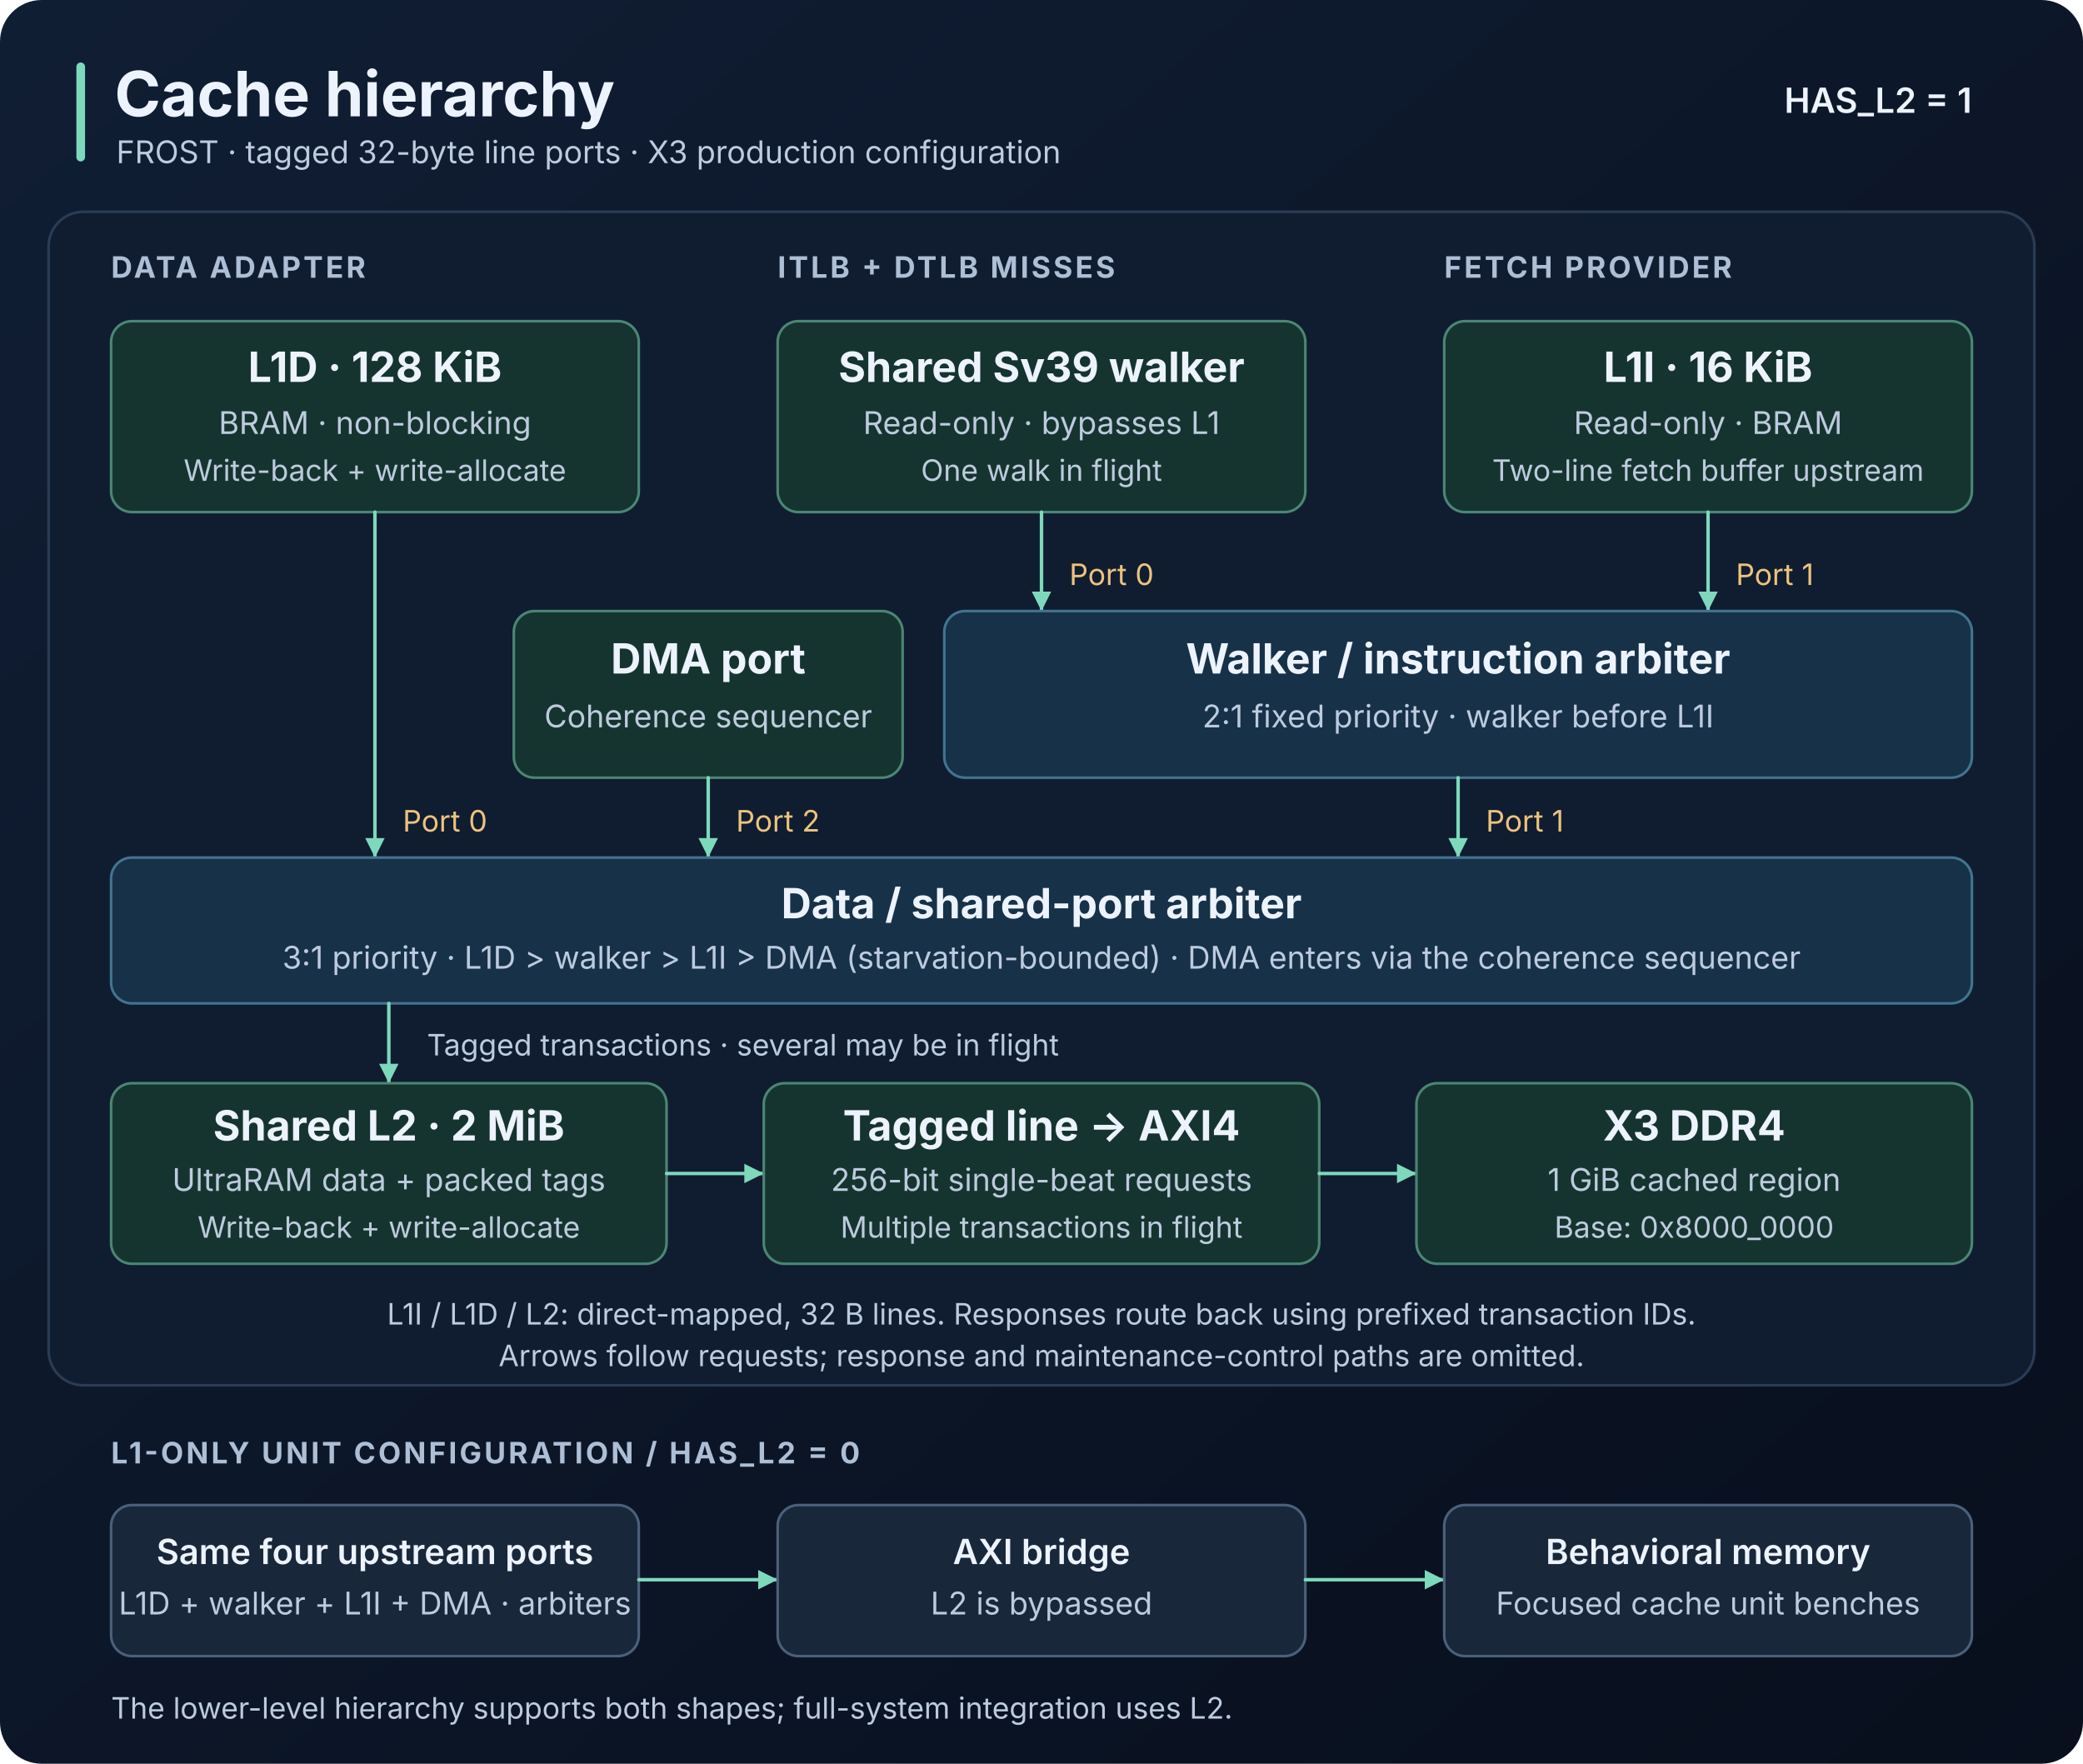
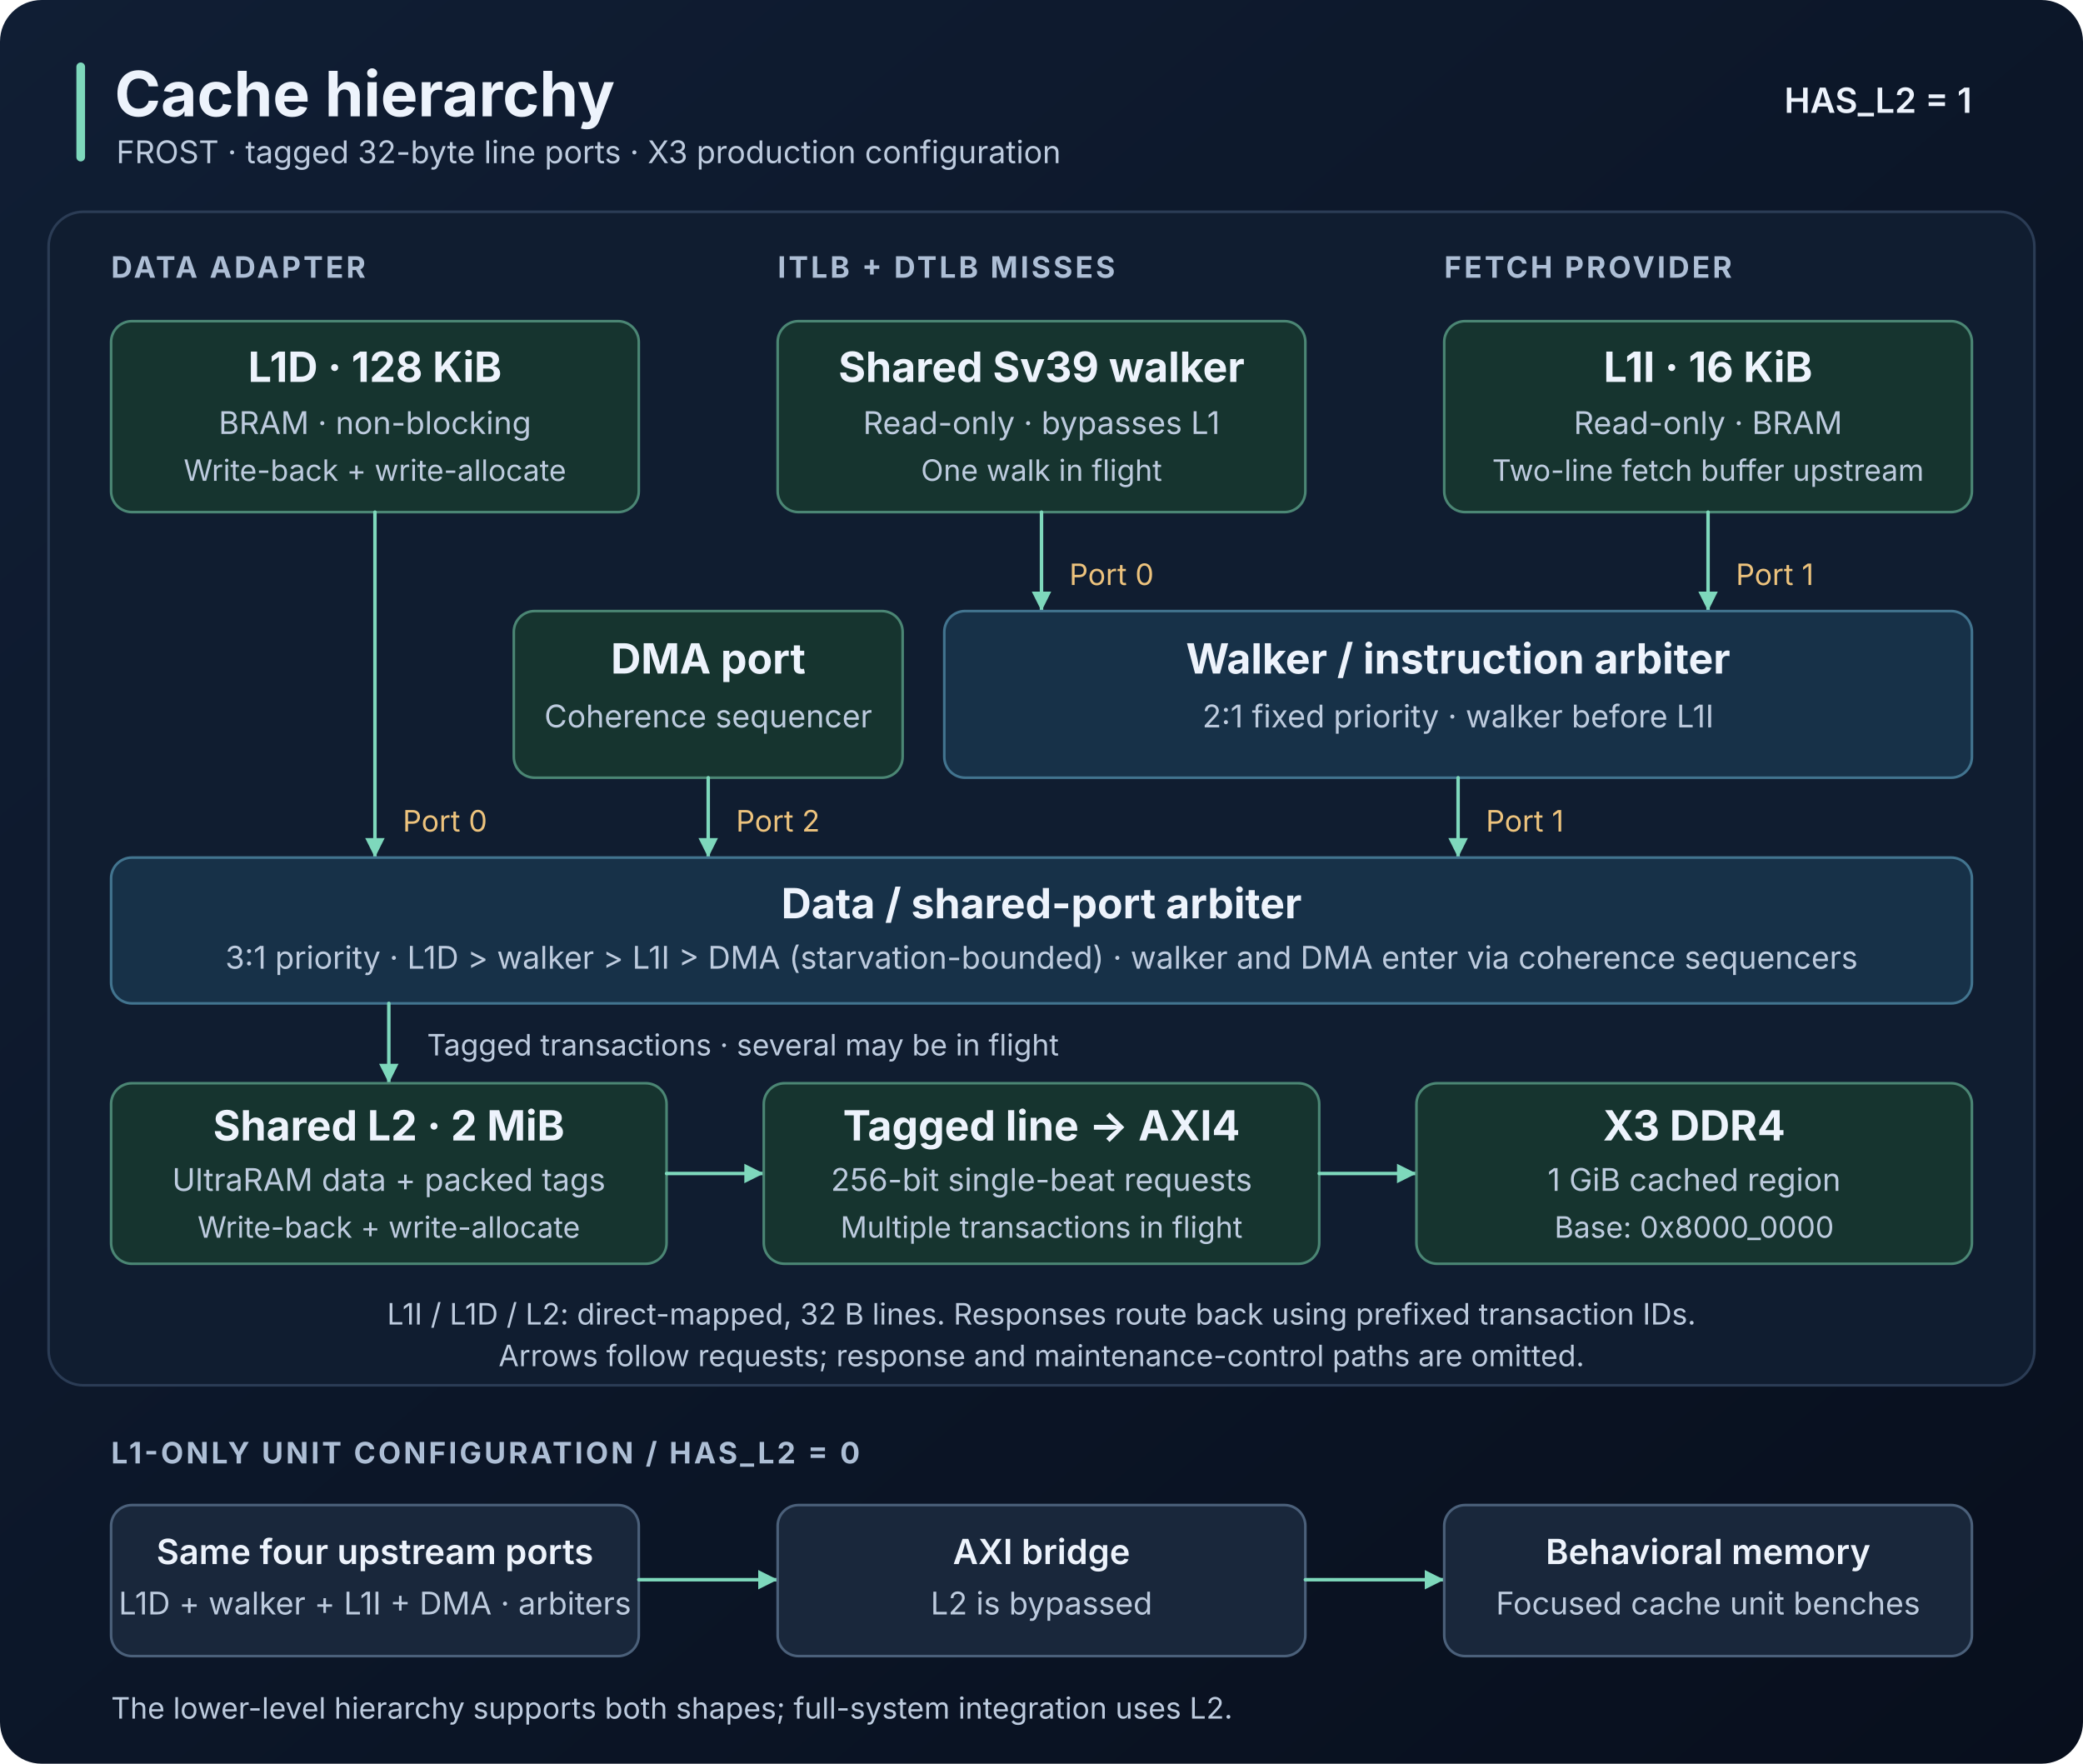
<svg xmlns="http://www.w3.org/2000/svg" width="1200" height="1016" viewBox="0 0 1200 1016" role="img" aria-labelledby="title desc">
  <defs>
    <linearGradient id="background" x2="1" y2="1">
      <stop stop-color="#101e34" />
      <stop offset="1" stop-color="#080f1d" />
    </linearGradient>
    <marker id="arrow" viewBox="0 0 10 10" refX="9" refY="5" markerWidth="7" markerHeight="7" orient="auto">
      <path d="M 1 1 L 9 5 L 1 9 Z" fill="#7ed8bc" />
    </marker>
    <style>
      text { font-family: -apple-system, BlinkMacSystemFont, "Segoe UI", sans-serif; fill: #edf3fc; }
      .heading { font-size: 24px; font-weight: 650; }
      .label { font-size: 20px; font-weight: 600; }
      .body { font-size: 18px; fill: #bdcbde; }
      .small { font-size: 17px; fill: #bdcbde; }
      .section { font-size: 17px; font-weight: 650; letter-spacing: 1.5px; fill: #adbed5; }
      .center { text-anchor: middle; }
      .panel { fill: #101d30; stroke: #2b3c55; stroke-width: 1.5; }
      .memory { fill: #16342f; stroke: #4b8674; stroke-width: 1.5; }
      .arbiter { fill: #173148; stroke: #42748f; stroke-width: 1.5; }
      .system { fill: #19273b; stroke: #4b607a; stroke-width: 1.5; }
      .link { fill: none; stroke: #7ed8bc; stroke-width: 2; stroke-linejoin: round; stroke-linecap: round; marker-end: url(#arrow); }
      .port { font-size: 17px; fill: #edc37d; }
    </style>
  </defs>
  <rect width="1200" height="1016" rx="24" fill="url(#background)" />
  <rect x="44" y="36" width="5" height="57" rx="2.5" fill="#7ed8bc" />
  <text x="66" y="67" font-size="36" font-weight="750">Cache hierarchy</text>
  <text x="67" y="94" class="body">FROST · tagged 32-byte line ports · X3 production configuration</text>
  <text x="1136" y="65" class="label" text-anchor="end">HAS_L2 = 1</text>
  <rect x="28" y="122" width="1144" height="676" rx="20" class="panel" />
  <text x="64" y="160" class="section">DATA ADAPTER</text>
  <text x="448" y="160" class="section">ITLB + DTLB MISSES</text>
  <text x="832" y="160" class="section">FETCH PROVIDER</text>
  <g class="center">
    <rect x="64" y="185" width="304" height="110" rx="12" class="memory" />
    <text x="216" y="220" class="heading">L1D · 128 KiB</text>
    <text x="216" y="250" class="body">BRAM · non-blocking</text>
    <text x="216" y="277" class="small">Write-back + write-allocate</text>
    <rect x="448" y="185" width="304" height="110" rx="12" class="memory" />
    <text x="600" y="220" class="heading">Shared Sv39 walker</text>
    <text x="600" y="250" class="body">Read-only · bypasses L1</text>
    <text x="600" y="277" class="small">One walk in flight</text>
    <rect x="832" y="185" width="304" height="110" rx="12" class="memory" />
    <text x="984" y="220" class="heading">L1I · 16 KiB</text>
    <text x="984" y="250" class="body">Read-only · BRAM</text>
    <text x="984" y="277" class="small">Two-line fetch buffer upstream</text>
  </g>
  <path d="M 600 295 V 352" class="link" />
  <path d="M 984 295 V 352" class="link" />
  <text x="616" y="337" class="port">Port 0</text>
  <text x="1000" y="337" class="port">Port 1</text>
  <rect x="544" y="352" width="592" height="96" rx="12" class="arbiter" />
  <text x="840" y="388" class="heading center">Walker / instruction arbiter</text>
  <text x="840" y="419" class="body center">2:1 fixed priority · walker before L1I</text>
  <g class="center">
    <rect x="296" y="352" width="224" height="96" rx="12" class="memory" />
    <text x="408" y="388" class="heading">DMA port</text>
    <text x="408" y="419" class="body">Coherence sequencer</text>
  </g>
  <path d="M 216 295 V 494" class="link" />
  <path d="M 408 448 V 494" class="link" />
  <path d="M 840 448 V 494" class="link" />
  <text x="232" y="479" class="port">Port 0</text>
  <text x="424" y="479" class="port">Port 2</text>
  <text x="856" y="479" class="port">Port 1</text>
  <rect x="64" y="494" width="1072" height="84" rx="12" class="arbiter" />
  <text x="600" y="529" class="heading center">Data / shared-port arbiter</text>
-   <text x="600" y="558" class="body center">3:1 priority · L1D &gt; walker &gt; L1I &gt; DMA (starvation-bounded) · DMA enters via the coherence sequencer</text>
+   <text x="600" y="558" class="body center">3:1 priority · L1D &gt; walker &gt; L1I &gt; DMA (starvation-bounded) · walker and DMA enter via coherence sequencers</text>
  <path d="M 224 578 V 624" class="link" />
  <text x="246" y="608" class="small">Tagged transactions · several may be in flight</text>
  <g class="center">
    <rect x="64" y="624" width="320" height="104" rx="12" class="memory" />
    <text x="224" y="657" class="heading">Shared L2 · 2 MiB</text>
    <text x="224" y="686" class="body">UltraRAM data + packed tags</text>
    <text x="224" y="713" class="small">Write-back + write-allocate</text>
    <path d="M 384 676 H 440" class="link" />
    <rect x="440" y="624" width="320" height="104" rx="12" class="memory" />
    <text x="600" y="657" class="heading">Tagged line → AXI4</text>
    <text x="600" y="686" class="body">256-bit single-beat requests</text>
    <text x="600" y="713" class="small">Multiple transactions in flight</text>
    <path d="M 760 676 H 816" class="link" />
    <rect x="816" y="624" width="320" height="104" rx="12" class="memory" />
    <text x="976" y="657" class="heading">X3 DDR4</text>
    <text x="976" y="686" class="body">1 GiB cached region</text>
    <text x="976" y="713" class="small">Base: 0x8000_0000</text>
  </g>
  <text x="600" y="763" class="small center">L1I / L1D / L2: direct-mapped, 32 B lines. Responses route back using prefixed transaction IDs.</text>
  <text x="600" y="787" class="small center">Arrows follow requests; response and maintenance-control paths are omitted.</text>
  <text x="64" y="843" class="section">L1-ONLY UNIT CONFIGURATION / HAS_L2 = 0</text>
  <g class="center">
    <rect x="64" y="867" width="304" height="87" rx="12" class="system" />
    <text x="216" y="901" class="label">Same four upstream ports</text>
    <text x="216" y="930" class="body">L1D + walker + L1I + DMA · arbiters</text>
    <path d="M 368 910 H 448" class="link" />
    <rect x="448" y="867" width="304" height="87" rx="12" class="system" />
    <text x="600" y="901" class="label">AXI bridge</text>
    <text x="600" y="930" class="body">L2 is bypassed</text>
    <path d="M 752 910 H 832" class="link" />
    <rect x="832" y="867" width="304" height="87" rx="12" class="system" />
    <text x="984" y="901" class="label">Behavioral memory</text>
    <text x="984" y="930" class="body">Focused cache unit benches</text>
  </g>
  <text x="64" y="990" class="small">The lower-level hierarchy supports both shapes; full-system integration uses L2.</text>
</svg>
